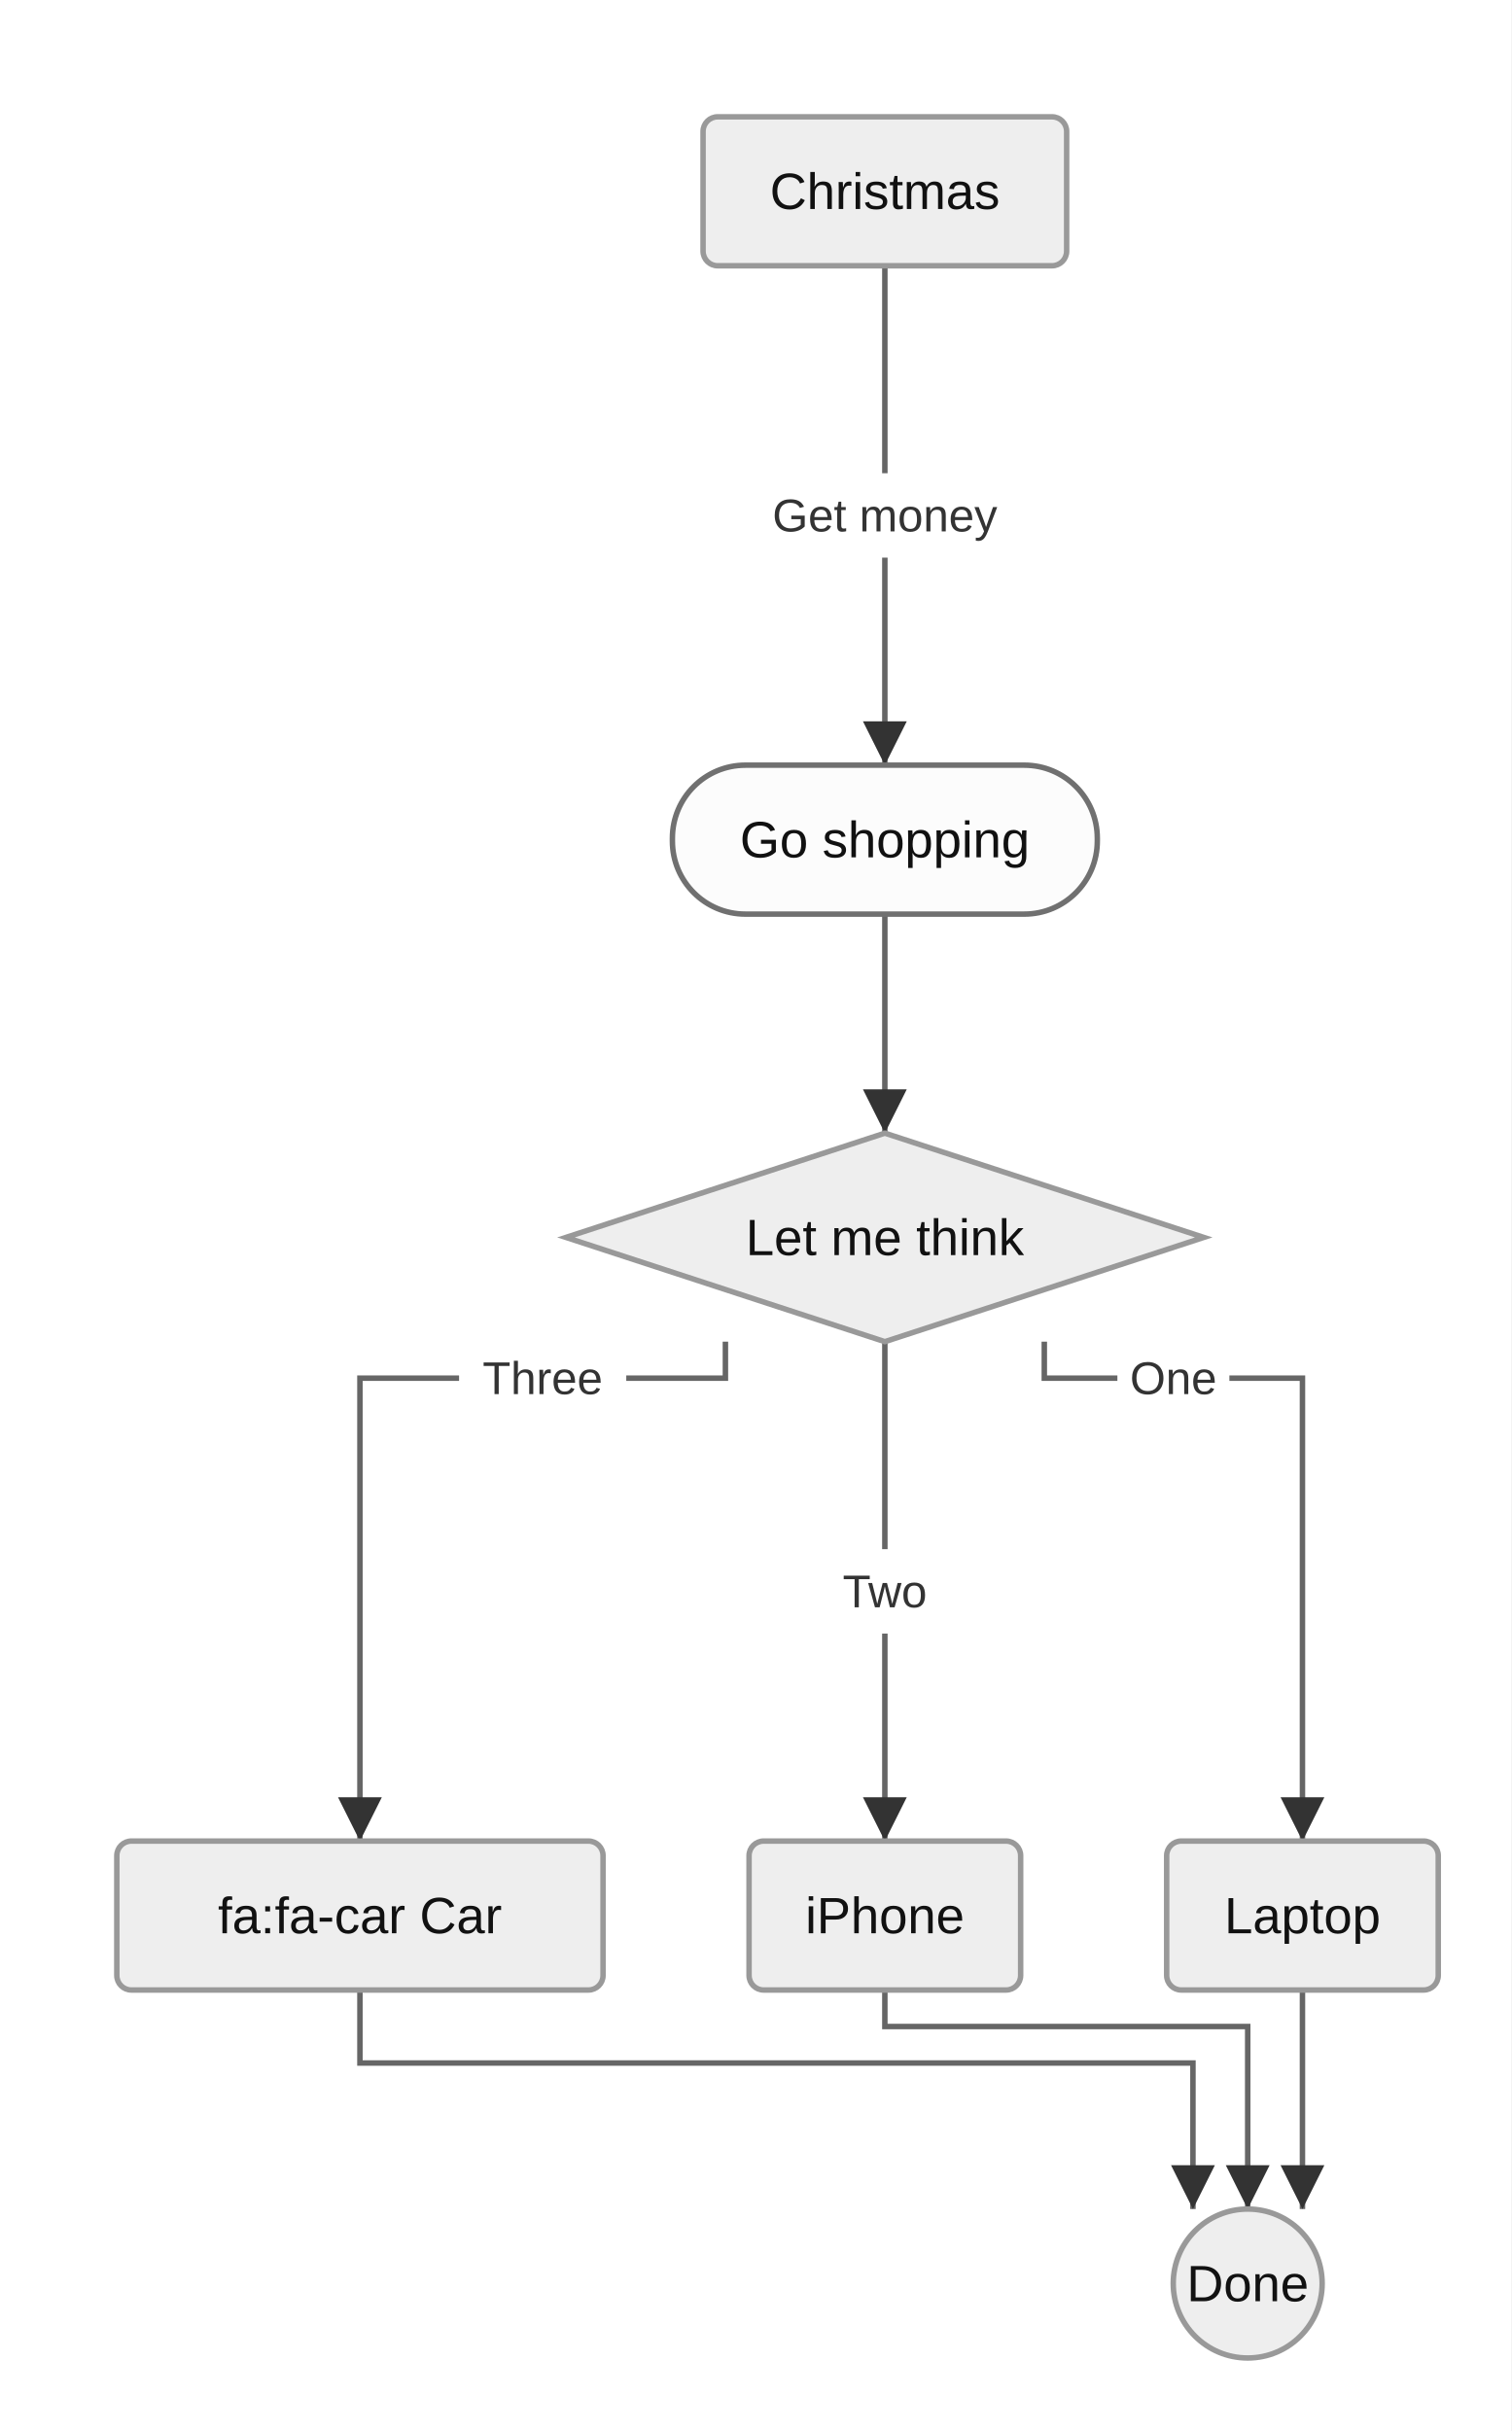
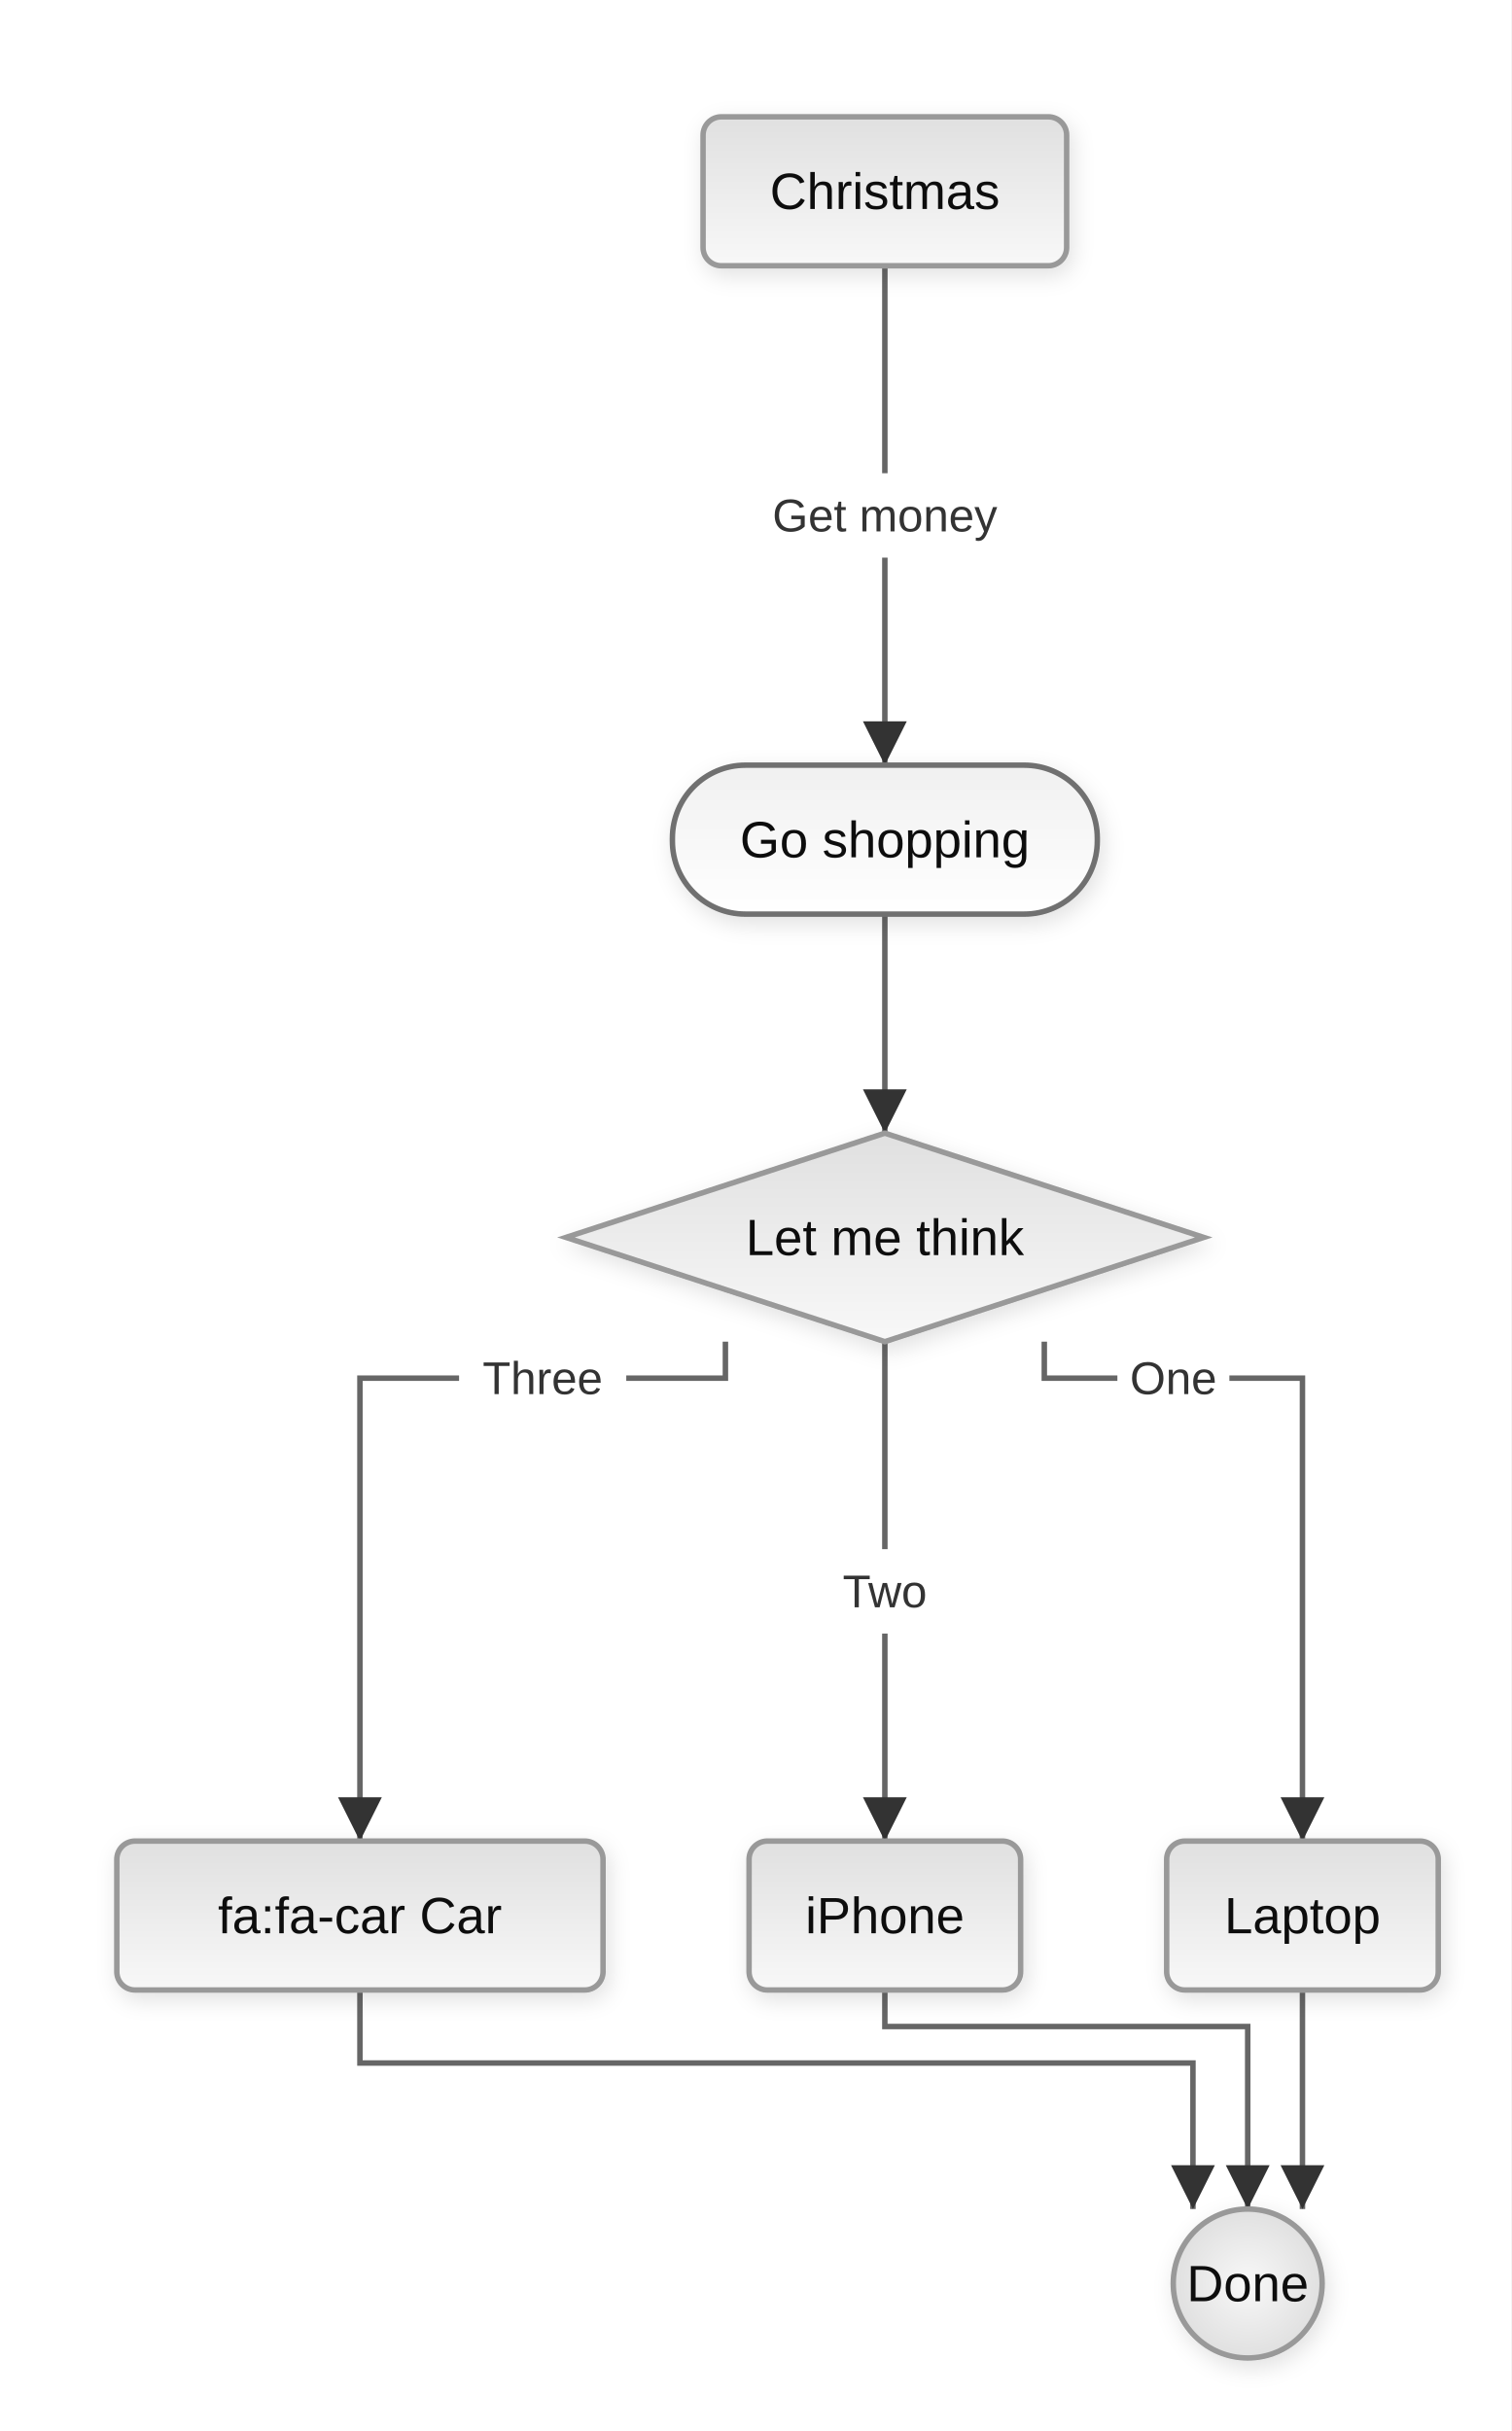
<svg xmlns="http://www.w3.org/2000/svg" viewBox="0 0 414 665.92" width="414" height="665.92" role="img">
  <rect width="414" height="665.92" fill="#ffffff" />
  <g transform="translate(20, 20)">
    <defs>
      <marker id="mermaid-arrow" viewBox="0 0 10 10" refX="10" refY="5" markerWidth="8" markerHeight="8" orient="auto">
        <path d="M 0 0 L 10 5 L 0 10 Z" fill="#333333" />
      </marker>
      <marker id="mermaid-arrow-open" viewBox="0 0 10 10" refX="10" refY="5" markerWidth="8" markerHeight="8" orient="auto">
        <path d="M 0 0 L 10 5 L 0 10" fill="none" stroke="#333333" stroke-width="1.5" />
      </marker>
      <marker id="mermaid-arrow-cross" viewBox="0 0 10 10" refX="5" refY="5" markerWidth="8" markerHeight="8" orient="auto">
        <path d="M 2 2 L 8 8 M 8 2 L 2 8" fill="none" stroke="#333333" stroke-width="1.5" />
      </marker>
      <marker id="mermaid-arrow-circle" viewBox="0 0 10 10" refX="5" refY="5" markerWidth="8" markerHeight="8" orient="auto">
        <circle cx="5" cy="5" r="4" fill="#333333" />
      </marker>
+       <linearGradient id="mermaid-grad-default" x1="50%" y1="100%" x2="50%" y2="0%">
+         <stop offset="0%" stop-color="#f8f8f8" />
+         <stop offset="100%" stop-color="#e0e0e0" />
+       </linearGradient>
+       <linearGradient id="mermaid-grad-decision" x1="50%" y1="100%" x2="50%" y2="0%">
+         <stop offset="0%" stop-color="#f8f8f8" />
+         <stop offset="100%" stop-color="#e0e0e0" />
+       </linearGradient>
+       <linearGradient id="mermaid-grad-rounded" x1="50%" y1="100%" x2="50%" y2="0%">
+         <stop offset="0%" stop-color="#ffffff" />
+         <stop offset="100%" stop-color="#f0f0f0" />
+       </linearGradient>
+       <radialGradient id="mermaid-grad-circle" cx="50%" cy="50%" r="50%">
+         <stop offset="0%" stop-color="#f8f8f8" />
+         <stop offset="100%" stop-color="#e0e0e0" />
+       </radialGradient>
+       <linearGradient id="mermaid-grad-cylinder" x1="50%" y1="100%" x2="50%" y2="0%">
+         <stop offset="0%" stop-color="#ffffff" />
+         <stop offset="100%" stop-color="#f0f0f0" />
+       </linearGradient>
+       <linearGradient id="mermaid-grad-subroutine" x1="50%" y1="100%" x2="50%" y2="0%">
+         <stop offset="0%" stop-color="#f8f8f8" />
+         <stop offset="100%" stop-color="#e0e0e0" />
+       </linearGradient>
+       <filter id="mermaid-shadow-default" x="-20%" y="-20%" width="150%" height="150%">
+         <feDropShadow dx="1" dy="2" stdDeviation="3" flood-color="rgba(0,0,0,0.12)" flood-opacity="1" />
+       </filter>
+       <filter id="mermaid-shadow-decision" x="-20%" y="-20%" width="150%" height="150%">
+         <feDropShadow dx="1" dy="2" stdDeviation="3" flood-color="rgba(0,0,0,0.12)" flood-opacity="1" />
+       </filter>
+       <filter id="mermaid-shadow-rounded" x="-20%" y="-20%" width="150%" height="150%">
+         <feDropShadow dx="1" dy="2" stdDeviation="3" flood-color="rgba(0,0,0,0.12)" flood-opacity="1" />
+       </filter>
+       <filter id="mermaid-shadow-circle" x="-20%" y="-20%" width="150%" height="150%">
+         <feDropShadow dx="1" dy="2" stdDeviation="3" flood-color="rgba(0,0,0,0.12)" flood-opacity="1" />
+       </filter>
+       <filter id="mermaid-shadow-cylinder" x="-20%" y="-20%" width="150%" height="150%">
+         <feDropShadow dx="1" dy="2" stdDeviation="3" flood-color="rgba(0,0,0,0.12)" flood-opacity="1" />
+       </filter>
+       <filter id="mermaid-shadow-subroutine" x="-20%" y="-20%" width="150%" height="150%">
+         <feDropShadow dx="1" dy="2" stdDeviation="3" flood-color="rgba(0,0,0,0.12)" flood-opacity="1" />
+       </filter>
    </defs>
    <g>
      <path d="M 222.4,52.8 L 222.4,189.6" fill="none" stroke="#666666" stroke-width="1.5" marker-end="url(#mermaid-arrow)" />
      <g>
        <rect x="184.38" y="109.64" width="76.04" height="23.12" fill="#ffffff" rx="3" ry="3" />
        <text x="222.4" y="121.2" font-size="12.6" font-family="&quot;trebuchet ms&quot;, verdana, arial, sans-serif" fill="#333333" font-weight="normal" text-anchor="middle" dominant-baseline="central">Get money</text>
      </g>
    </g>
    <g>
      <path d="M 222.4,230.4 L 222.4,290.4" fill="none" stroke="#666666" stroke-width="1.5" marker-end="url(#mermaid-arrow)" />
    </g>
    <g>
      <path d="M 266.08,347.52 L 266.08,357.52 L 336.8,357.52 L 336.8,484.32" fill="none" stroke="#666666" stroke-width="1.5" marker-end="url(#mermaid-arrow)" />
      <g>
        <rect x="286.1" y="345.96" width="30.68" height="23.12" fill="#ffffff" rx="3" ry="3" />
        <text x="301.44" y="357.52" font-size="12.6" font-family="&quot;trebuchet ms&quot;, verdana, arial, sans-serif" fill="#333333" font-weight="normal" text-anchor="middle" dominant-baseline="central">One</text>
      </g>
    </g>
    <g>
      <path d="M 222.4,347.52 L 222.4,484.32" fill="none" stroke="#666666" stroke-width="1.5" marker-end="url(#mermaid-arrow)" />
      <g>
        <rect x="207.06" y="404.36" width="30.68" height="23.12" fill="#ffffff" rx="3" ry="3" />
        <text x="222.4" y="415.92" font-size="12.6" font-family="&quot;trebuchet ms&quot;, verdana, arial, sans-serif" fill="#333333" font-weight="normal" text-anchor="middle" dominant-baseline="central">Two</text>
      </g>
    </g>
    <g>
      <path d="M 178.72,347.52 L 178.72,357.52 L 78.6,357.52 L 78.6,484.32" fill="none" stroke="#666666" stroke-width="1.5" marker-end="url(#mermaid-arrow)" />
      <g>
        <rect x="105.76" y="345.96" width="45.8" height="23.12" fill="#ffffff" rx="3" ry="3" />
        <text x="128.66" y="357.52" font-size="12.6" font-family="&quot;trebuchet ms&quot;, verdana, arial, sans-serif" fill="#333333" font-weight="normal" text-anchor="middle" dominant-baseline="central">Three</text>
      </g>
    </g>
    <g>
      <path d="M 336.8,525.12 L 336.8,585.12" fill="none" stroke="#666666" stroke-width="1.5" marker-end="url(#mermaid-arrow)" />
    </g>
    <g>
      <path d="M 222.4,525.12 L 222.4,535.12 L 321.8,535.12 L 321.8,585.12" fill="none" stroke="#666666" stroke-width="1.5" marker-end="url(#mermaid-arrow)" />
    </g>
    <g>
      <path d="M 78.6,525.12 L 78.6,545.12 L 306.8,545.12 L 306.8,585.12" fill="none" stroke="#666666" stroke-width="1.5" marker-end="url(#mermaid-arrow)" />
    </g>
-     <g>
-       <rect x="172.6" y="12" width="99.6" height="40.8" fill="#eeeeee" stroke="#999999" stroke-width="1.5" rx="4" ry="4" />
+     <g filter="url(#mermaid-shadow-default)">
+       <rect x="172.6" y="12" width="99.6" height="40.8" fill="url(#mermaid-grad-default)" stroke="#999999" stroke-width="1.5" rx="5" ry="5" />
      <text x="222.4" y="32.4" font-size="14" font-family="&quot;trebuchet ms&quot;, verdana, arial, sans-serif" fill="#111111" font-weight="normal" text-anchor="middle" dominant-baseline="central">Christmas</text>
    </g>
-     <g>
-       <rect x="164.2" y="189.6" width="116.4" height="40.8" fill="#fcfcfc" stroke="#707070" stroke-width="1.5" rx="20" ry="20" />
+     <g filter="url(#mermaid-shadow-rounded)">
+       <rect x="164.2" y="189.6" width="116.4" height="40.8" fill="url(#mermaid-grad-rounded)" stroke="#707070" stroke-width="1.5" rx="20" ry="20" />
      <text x="222.4" y="210" font-size="14" font-family="&quot;trebuchet ms&quot;, verdana, arial, sans-serif" fill="#111111" font-weight="normal" text-anchor="middle" dominant-baseline="central">Go shopping</text>
    </g>
-     <g>
-       <polygon points="222.4,290.4 309.76,318.96 222.4,347.52 135.04,318.96" fill="#eeeeee" stroke="#999999" stroke-width="1.5" />
+     <g filter="url(#mermaid-shadow-decision)">
+       <polygon points="222.4,290.4 309.76,318.96 222.4,347.52 135.04,318.96" fill="url(#mermaid-grad-decision)" stroke="#999999" stroke-width="1.5" />
      <text x="222.4" y="318.96" font-size="14" font-family="&quot;trebuchet ms&quot;, verdana, arial, sans-serif" fill="#111111" font-weight="normal" text-anchor="middle" dominant-baseline="central">Let me think</text>
    </g>
-     <g>
-       <rect x="299.6" y="484.32" width="74.4" height="40.8" fill="#eeeeee" stroke="#999999" stroke-width="1.5" rx="4" ry="4" />
+     <g filter="url(#mermaid-shadow-default)">
+       <rect x="299.6" y="484.32" width="74.4" height="40.8" fill="url(#mermaid-grad-default)" stroke="#999999" stroke-width="1.5" rx="5" ry="5" />
      <text x="336.8" y="504.72" font-size="14" font-family="&quot;trebuchet ms&quot;, verdana, arial, sans-serif" fill="#111111" font-weight="normal" text-anchor="middle" dominant-baseline="central">Laptop</text>
    </g>
-     <g>
-       <rect x="185.2" y="484.32" width="74.4" height="40.8" fill="#eeeeee" stroke="#999999" stroke-width="1.5" rx="4" ry="4" />
+     <g filter="url(#mermaid-shadow-default)">
+       <rect x="185.2" y="484.32" width="74.4" height="40.8" fill="url(#mermaid-grad-default)" stroke="#999999" stroke-width="1.5" rx="5" ry="5" />
      <text x="222.4" y="504.72" font-size="14" font-family="&quot;trebuchet ms&quot;, verdana, arial, sans-serif" fill="#111111" font-weight="normal" text-anchor="middle" dominant-baseline="central">iPhone</text>
    </g>
-     <g>
-       <rect x="12" y="484.32" width="133.2" height="40.8" fill="#eeeeee" stroke="#999999" stroke-width="1.5" rx="4" ry="4" />
+     <g filter="url(#mermaid-shadow-default)">
+       <rect x="12" y="484.32" width="133.2" height="40.8" fill="url(#mermaid-grad-default)" stroke="#999999" stroke-width="1.5" rx="5" ry="5" />
      <text x="78.6" y="504.72" font-size="14" font-family="&quot;trebuchet ms&quot;, verdana, arial, sans-serif" fill="#111111" font-weight="normal" text-anchor="middle" dominant-baseline="central">fa:fa-car Car</text>
    </g>
-     <g>
-       <circle cx="321.8" cy="605.52" r="20.4" fill="#eeeeee" stroke="#999999" stroke-width="1.5" />
+     <g filter="url(#mermaid-shadow-circle)">
+       <circle cx="321.8" cy="605.52" r="20.4" fill="url(#mermaid-grad-circle)" stroke="#999999" stroke-width="1.5" />
      <text x="321.8" y="605.52" font-size="14" font-family="&quot;trebuchet ms&quot;, verdana, arial, sans-serif" fill="#111111" font-weight="normal" text-anchor="middle" dominant-baseline="central">Done</text>
    </g>
  </g>
</svg>
